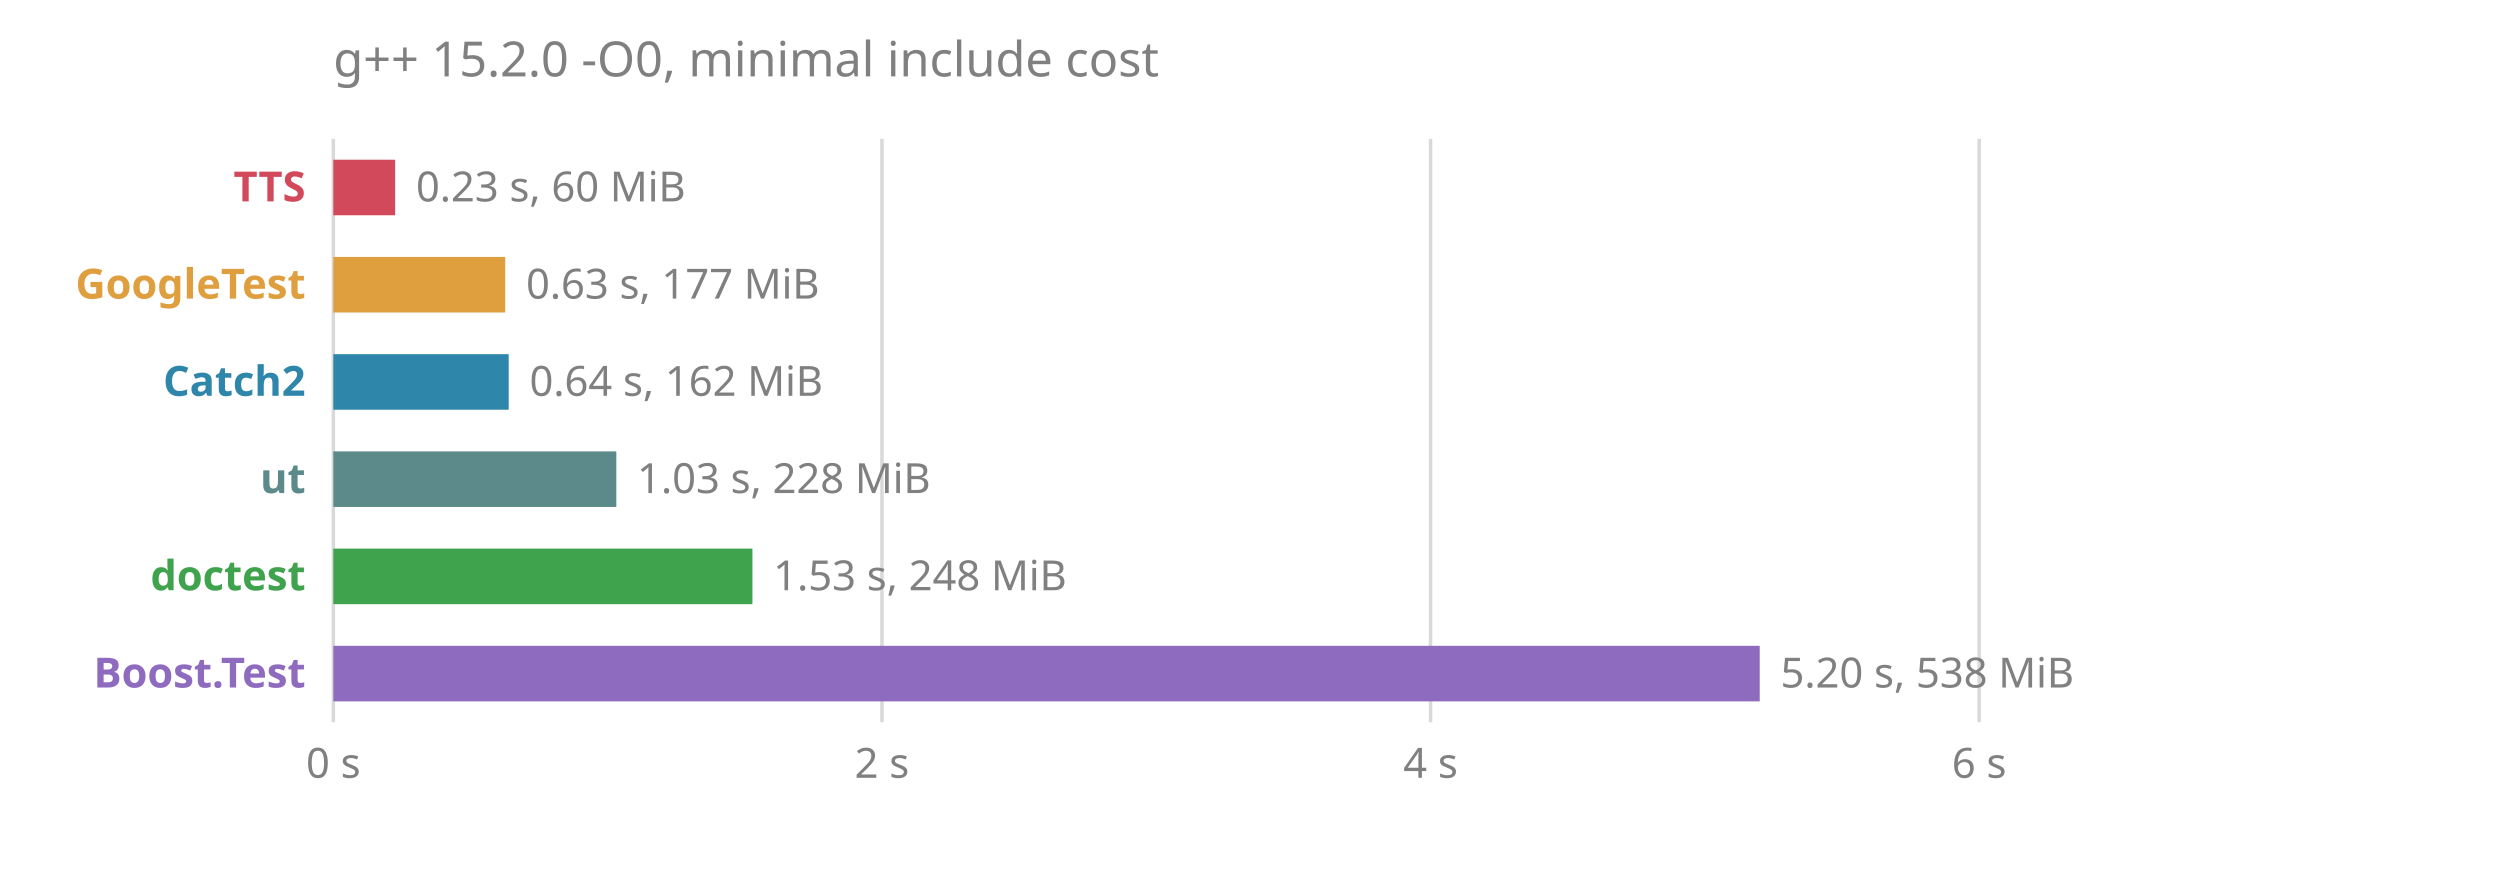
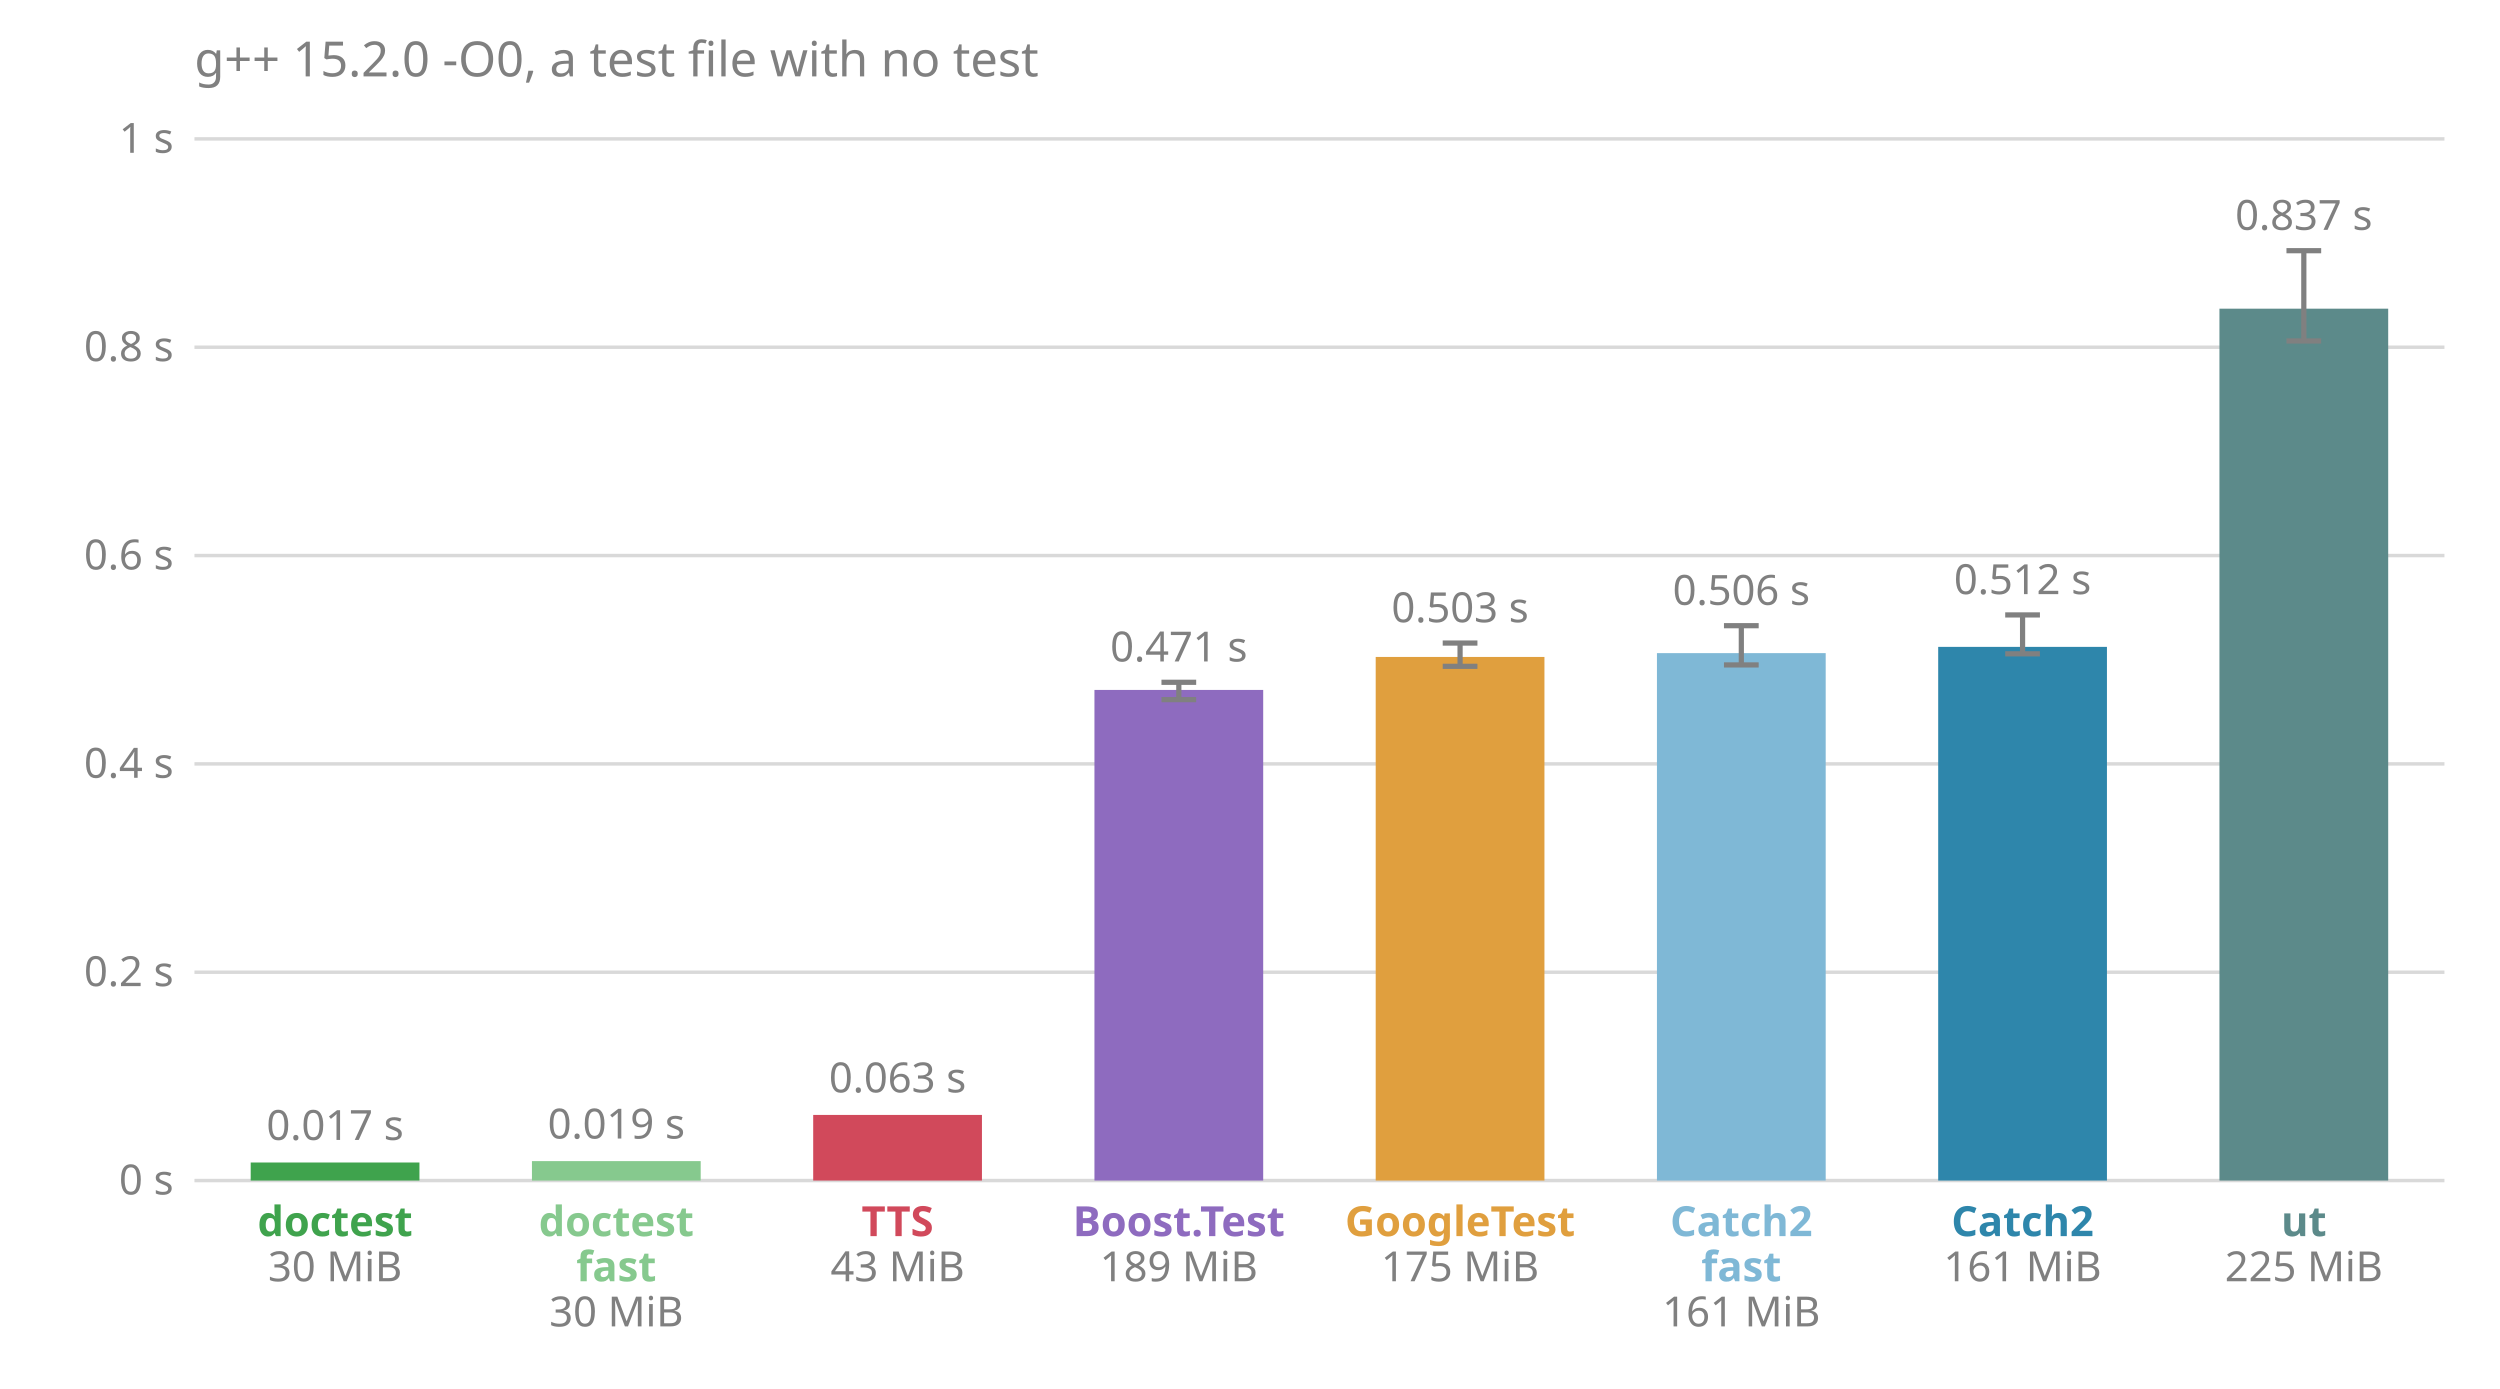
- <svg xmlns="http://www.w3.org/2000/svg" viewBox="0 0 720 252" font-family="sans-serif" font-size="12">
-   <text x="96" y="22" fill="#808080" font-size="14">g++ 15.2.0 -O0, minimal include cost</text>
-   <line x1="96.0" x2="96.0" y1="40" y2="208" stroke="#808080" stroke-opacity="0.3" />
-   <text x="96.0" y="224" fill="#808080" text-anchor="middle">0 s</text>
-   <line x1="254.0" x2="254.0" y1="40" y2="208" stroke="#808080" stroke-opacity="0.3" />
-   <text x="254.0" y="224" fill="#808080" text-anchor="middle">2 s</text>
-   <line x1="412.0" x2="412.0" y1="40" y2="208" stroke="#808080" stroke-opacity="0.3" />
-   <text x="412.0" y="224" fill="#808080" text-anchor="middle">4 s</text>
-   <line x1="570.0" x2="570.0" y1="40" y2="208" stroke="#808080" stroke-opacity="0.3" />
-   <text x="570.0" y="224" fill="#808080" text-anchor="middle">6 s</text>
-   <text x="88" y="58" fill="#d1495b" font-weight="bold" text-anchor="end">TTS</text>
-   <rect x="96" y="46" width="17.8" height="16" fill="#d1495b" />
-   <text x="119.8" y="58" fill="#808080">0.23 s, 60 MiB</text>
-   <text x="88" y="86" fill="#e09f3e" font-weight="bold" text-anchor="end">GoogleTest</text>
-   <rect x="96" y="74" width="49.5" height="16" fill="#e09f3e" />
-   <text x="151.5" y="86" fill="#808080">0.63 s, 177 MiB</text>
-   <text x="88" y="114" fill="#2e86ab" font-weight="bold" text-anchor="end">Catch2</text>
-   <rect x="96" y="102" width="50.5" height="16" fill="#2e86ab" />
-   <text x="152.5" y="114" fill="#808080">0.64 s, 162 MiB</text>
-   <text x="88" y="142" fill="#5c8a8a" font-weight="bold" text-anchor="end">ut</text>
-   <rect x="96" y="130" width="81.5" height="16" fill="#5c8a8a" />
-   <text x="183.5" y="142" fill="#808080">1.03 s, 228 MiB</text>
-   <text x="88" y="170" fill="#3fa34d" font-weight="bold" text-anchor="end">doctest</text>
-   <rect x="96" y="158" width="120.7" height="16" fill="#3fa34d" />
-   <text x="222.7" y="170" fill="#808080">1.53 s, 248 MiB</text>
-   <text x="88" y="198" fill="#8e6bbf" font-weight="bold" text-anchor="end">Boost.Test</text>
-   <rect x="96" y="186" width="410.8" height="16" fill="#8e6bbf" />
-   <text x="512.8" y="198" fill="#808080">5.20 s, 538 MiB</text>
+ <svg xmlns="http://www.w3.org/2000/svg" viewBox="0 0 720 400" font-family="sans-serif" font-size="12">
+   <text x="56.0" y="22.0" fill="#808080" font-size="14">g++ 15.2.0 -O0, a test file with no test</text>
+   <line x1="56.0" x2="704.0" y1="340.0" y2="340.0" stroke="#808080" stroke-opacity="0.3" />
+   <text x="50.0" y="344.0" fill="#808080" text-anchor="end">0 s</text>
+   <line x1="56.0" x2="704.0" y1="280.0" y2="280.0" stroke="#808080" stroke-opacity="0.3" />
+   <text x="50.0" y="284.0" fill="#808080" text-anchor="end">0.2 s</text>
+   <line x1="56.0" x2="704.0" y1="220.0" y2="220.0" stroke="#808080" stroke-opacity="0.3" />
+   <text x="50.0" y="224.0" fill="#808080" text-anchor="end">0.4 s</text>
+   <line x1="56.0" x2="704.0" y1="160.0" y2="160.0" stroke="#808080" stroke-opacity="0.3" />
+   <text x="50.0" y="164.0" fill="#808080" text-anchor="end">0.6 s</text>
+   <line x1="56.0" x2="704.0" y1="100.0" y2="100.0" stroke="#808080" stroke-opacity="0.3" />
+   <text x="50.0" y="104.0" fill="#808080" text-anchor="end">0.8 s</text>
+   <line x1="56.0" x2="704.0" y1="40.0" y2="40.0" stroke="#808080" stroke-opacity="0.3" />
+   <text x="50.0" y="44.0" fill="#808080" text-anchor="end">1 s</text>
+   <rect x="72.2" y="334.8" width="48.6" height="5.2" fill="#3fa34d" />
+   <text x="96.5" y="328.3" fill="#808080" text-anchor="middle">0.017 s</text>
+   <text x="96.5" y="356.0" fill="#3fa34d" font-weight="bold" text-anchor="middle">doctest</text>
+   <text x="96.5" y="369.0" fill="#808080" text-anchor="middle">30 MiB</text>
+   <rect x="153.2" y="334.4" width="48.6" height="5.6" fill="#86c98e" />
+   <text x="177.5" y="327.9" fill="#808080" text-anchor="middle">0.019 s</text>
+   <text x="177.5" y="356.0" fill="#86c98e" font-weight="bold" text-anchor="middle">doctest</text>
+   <text x="177.5" y="369.0" fill="#86c98e" font-weight="bold" text-anchor="middle">fast</text>
+   <text x="177.5" y="382.0" fill="#808080" text-anchor="middle">30 MiB</text>
+   <rect x="234.2" y="321.1" width="48.6" height="18.9" fill="#d1495b" />
+   <text x="258.5" y="314.6" fill="#808080" text-anchor="middle">0.063 s</text>
+   <text x="258.5" y="356.0" fill="#d1495b" font-weight="bold" text-anchor="middle">TTS</text>
+   <text x="258.5" y="369.0" fill="#808080" text-anchor="middle">43 MiB</text>
+   <rect x="315.2" y="198.7" width="48.6" height="141.3" fill="#8e6bbf" />
+   <line x1="339.5" x2="339.5" y1="201.5" y2="196.5" stroke="#808080" stroke-width="1.5" />
+   <line x1="334.5" x2="344.5" y1="201.5" y2="201.5" stroke="#808080" stroke-width="1.5" />
+   <line x1="334.5" x2="344.5" y1="196.5" y2="196.5" stroke="#808080" stroke-width="1.5" />
+   <text x="339.5" y="190.5" fill="#808080" text-anchor="middle">0.471 s</text>
+   <text x="339.5" y="356.0" fill="#8e6bbf" font-weight="bold" text-anchor="middle">Boost.Test</text>
+   <text x="339.5" y="369.0" fill="#808080" text-anchor="middle">189 MiB</text>
+   <rect x="396.2" y="189.2" width="48.6" height="150.8" fill="#e09f3e" />
+   <line x1="420.5" x2="420.5" y1="191.9" y2="185.2" stroke="#808080" stroke-width="1.5" />
+   <line x1="415.5" x2="425.5" y1="191.9" y2="191.9" stroke="#808080" stroke-width="1.5" />
+   <line x1="415.5" x2="425.5" y1="185.2" y2="185.2" stroke="#808080" stroke-width="1.5" />
+   <text x="420.5" y="179.2" fill="#808080" text-anchor="middle">0.503 s</text>
+   <text x="420.5" y="356.0" fill="#e09f3e" font-weight="bold" text-anchor="middle">GoogleTest</text>
+   <text x="420.5" y="369.0" fill="#808080" text-anchor="middle">175 MiB</text>
+   <rect x="477.2" y="188.1" width="48.6" height="151.9" fill="#7fb8d6" />
+   <line x1="501.5" x2="501.5" y1="191.5" y2="180.2" stroke="#808080" stroke-width="1.5" />
+   <line x1="496.5" x2="506.5" y1="191.5" y2="191.5" stroke="#808080" stroke-width="1.5" />
+   <line x1="496.5" x2="506.5" y1="180.2" y2="180.2" stroke="#808080" stroke-width="1.5" />
+   <text x="501.5" y="174.2" fill="#808080" text-anchor="middle">0.506 s</text>
+   <text x="501.5" y="356.0" fill="#7fb8d6" font-weight="bold" text-anchor="middle">Catch2</text>
+   <text x="501.5" y="369.0" fill="#7fb8d6" font-weight="bold" text-anchor="middle">fast</text>
+   <text x="501.5" y="382.0" fill="#808080" text-anchor="middle">161 MiB</text>
+   <rect x="558.2" y="186.3" width="48.6" height="153.7" fill="#2e86ab" />
+   <line x1="582.5" x2="582.5" y1="188.3" y2="177.1" stroke="#808080" stroke-width="1.5" />
+   <line x1="577.5" x2="587.5" y1="188.3" y2="188.3" stroke="#808080" stroke-width="1.5" />
+   <line x1="577.5" x2="587.5" y1="177.1" y2="177.1" stroke="#808080" stroke-width="1.5" />
+   <text x="582.5" y="171.1" fill="#808080" text-anchor="middle">0.512 s</text>
+   <text x="582.5" y="356.0" fill="#2e86ab" font-weight="bold" text-anchor="middle">Catch2</text>
+   <text x="582.5" y="369.0" fill="#808080" text-anchor="middle">161 MiB</text>
+   <rect x="639.2" y="88.9" width="48.6" height="251.1" fill="#5c8a8a" />
+   <line x1="663.5" x2="663.5" y1="98.2" y2="72.2" stroke="#808080" stroke-width="1.5" />
+   <line x1="658.5" x2="668.5" y1="98.2" y2="98.2" stroke="#808080" stroke-width="1.5" />
+   <line x1="658.5" x2="668.5" y1="72.2" y2="72.2" stroke="#808080" stroke-width="1.5" />
+   <text x="663.5" y="66.2" fill="#808080" text-anchor="middle">0.837 s</text>
+   <text x="663.5" y="356.0" fill="#5c8a8a" font-weight="bold" text-anchor="middle">ut</text>
+   <text x="663.5" y="369.0" fill="#808080" text-anchor="middle">225 MiB</text>
</svg>
